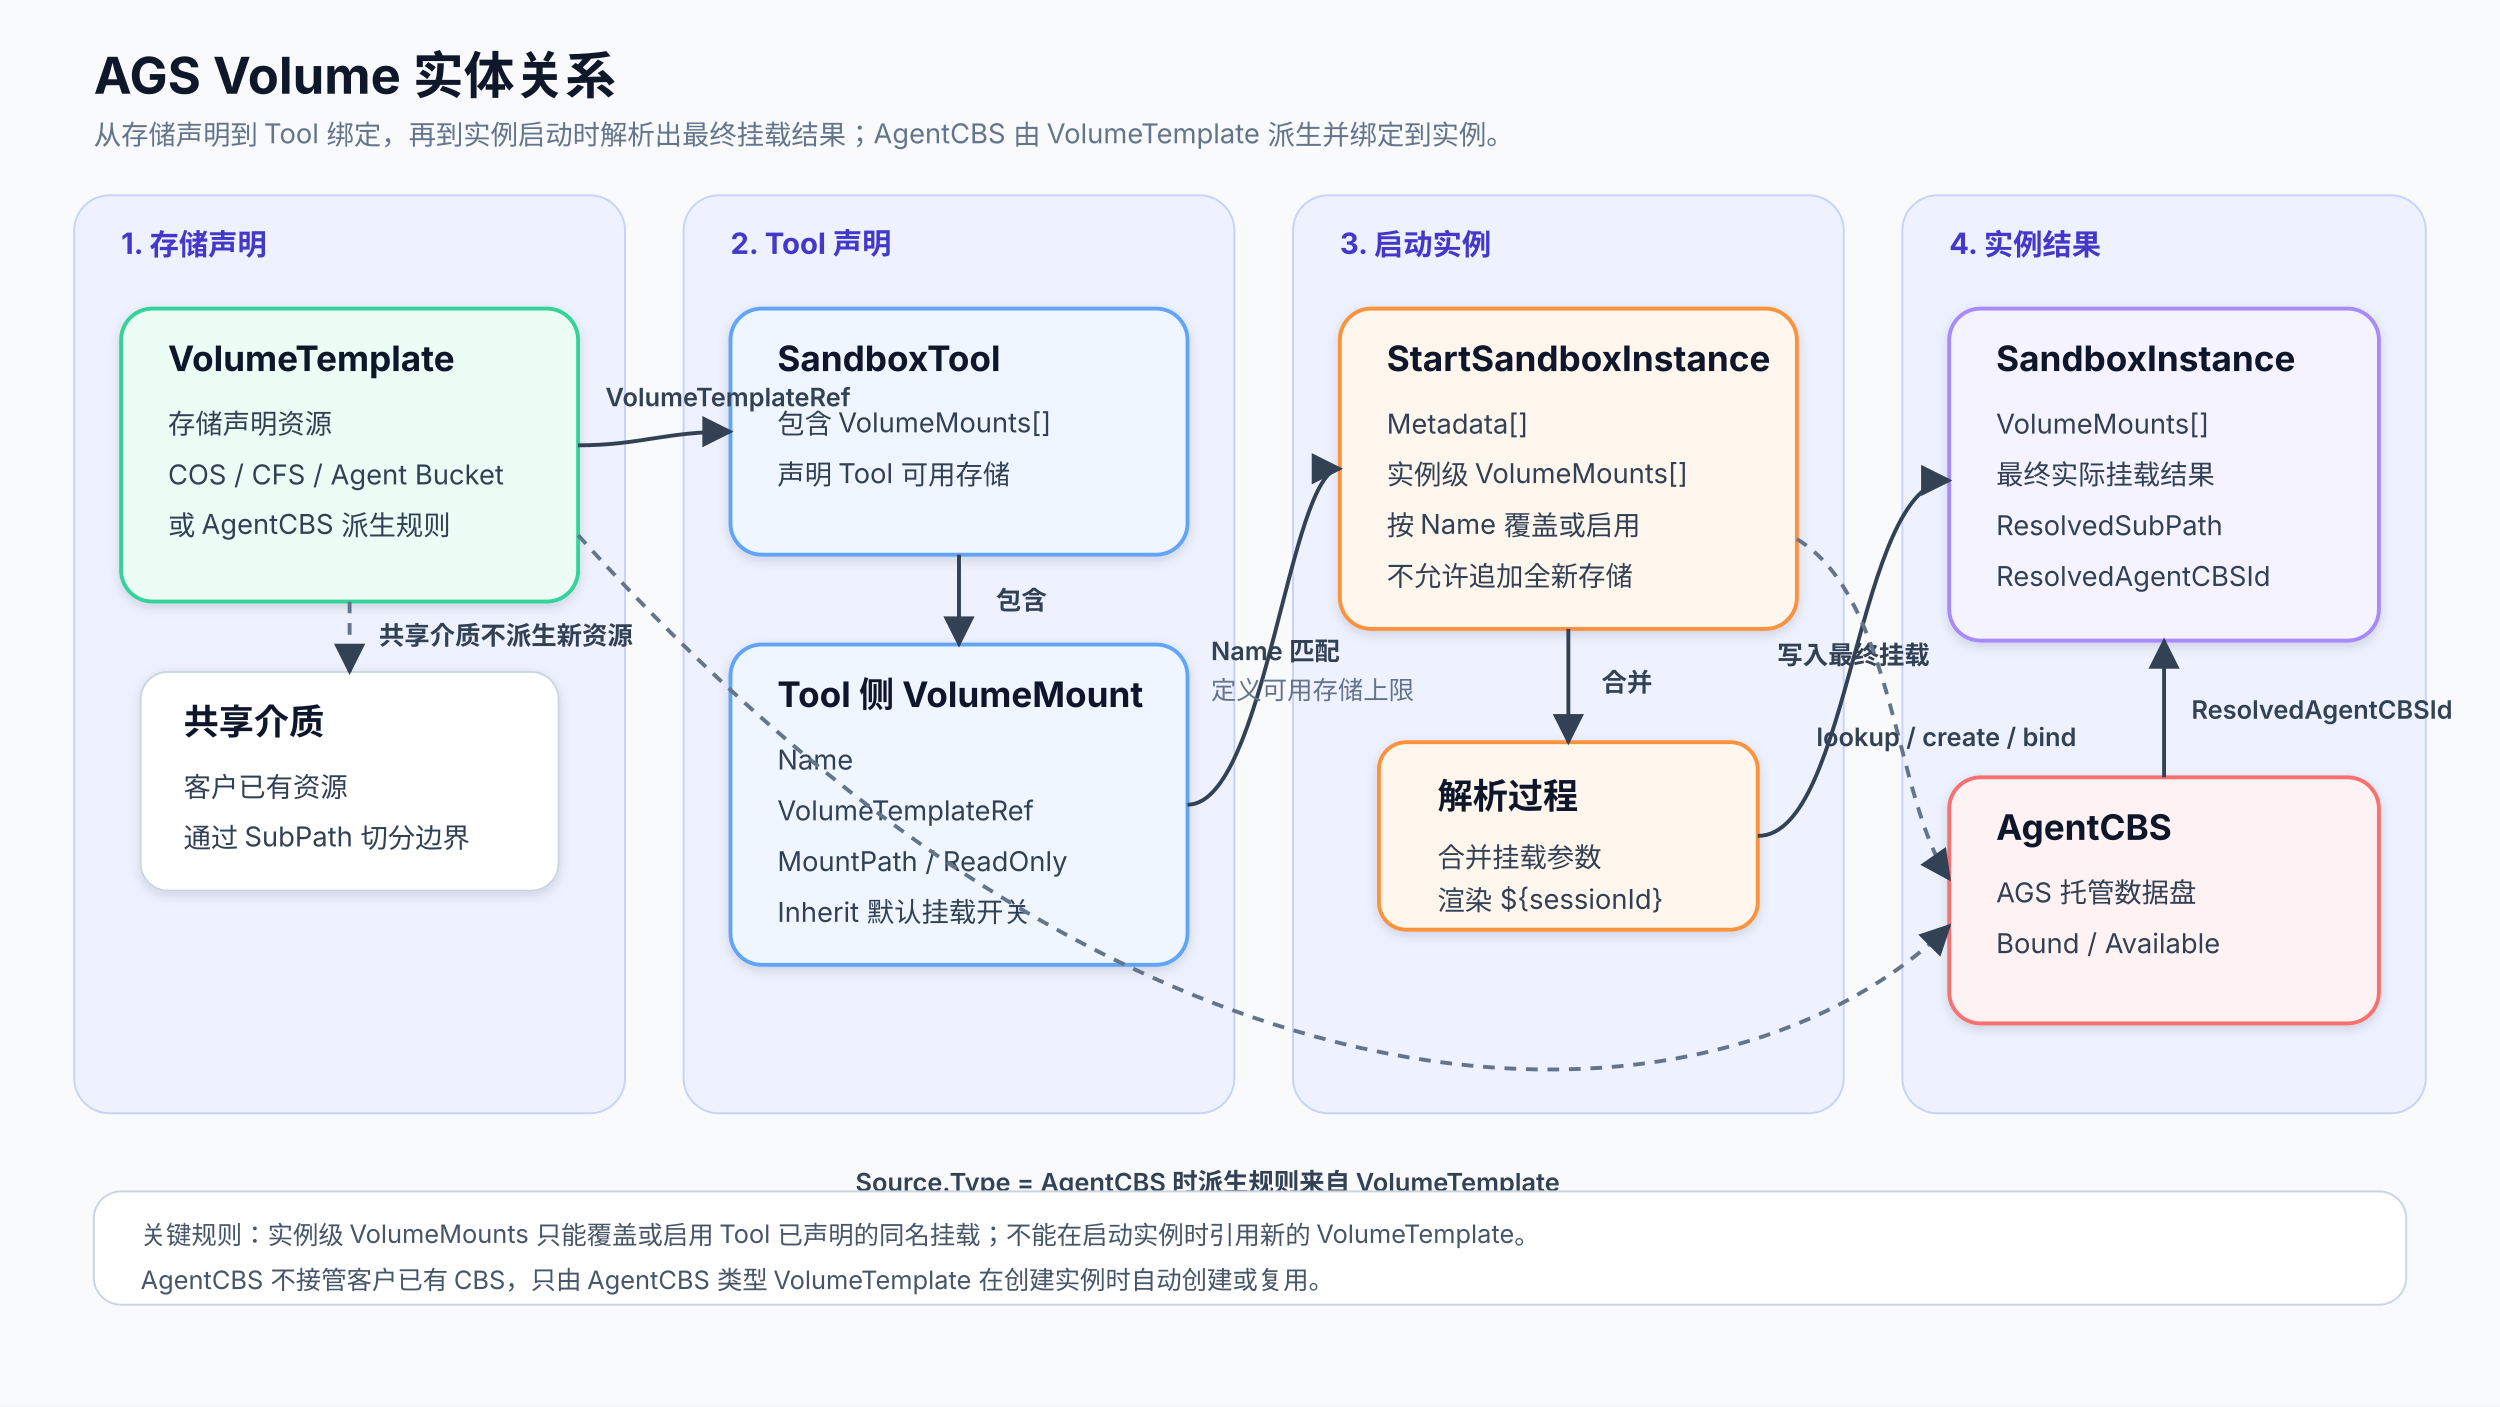
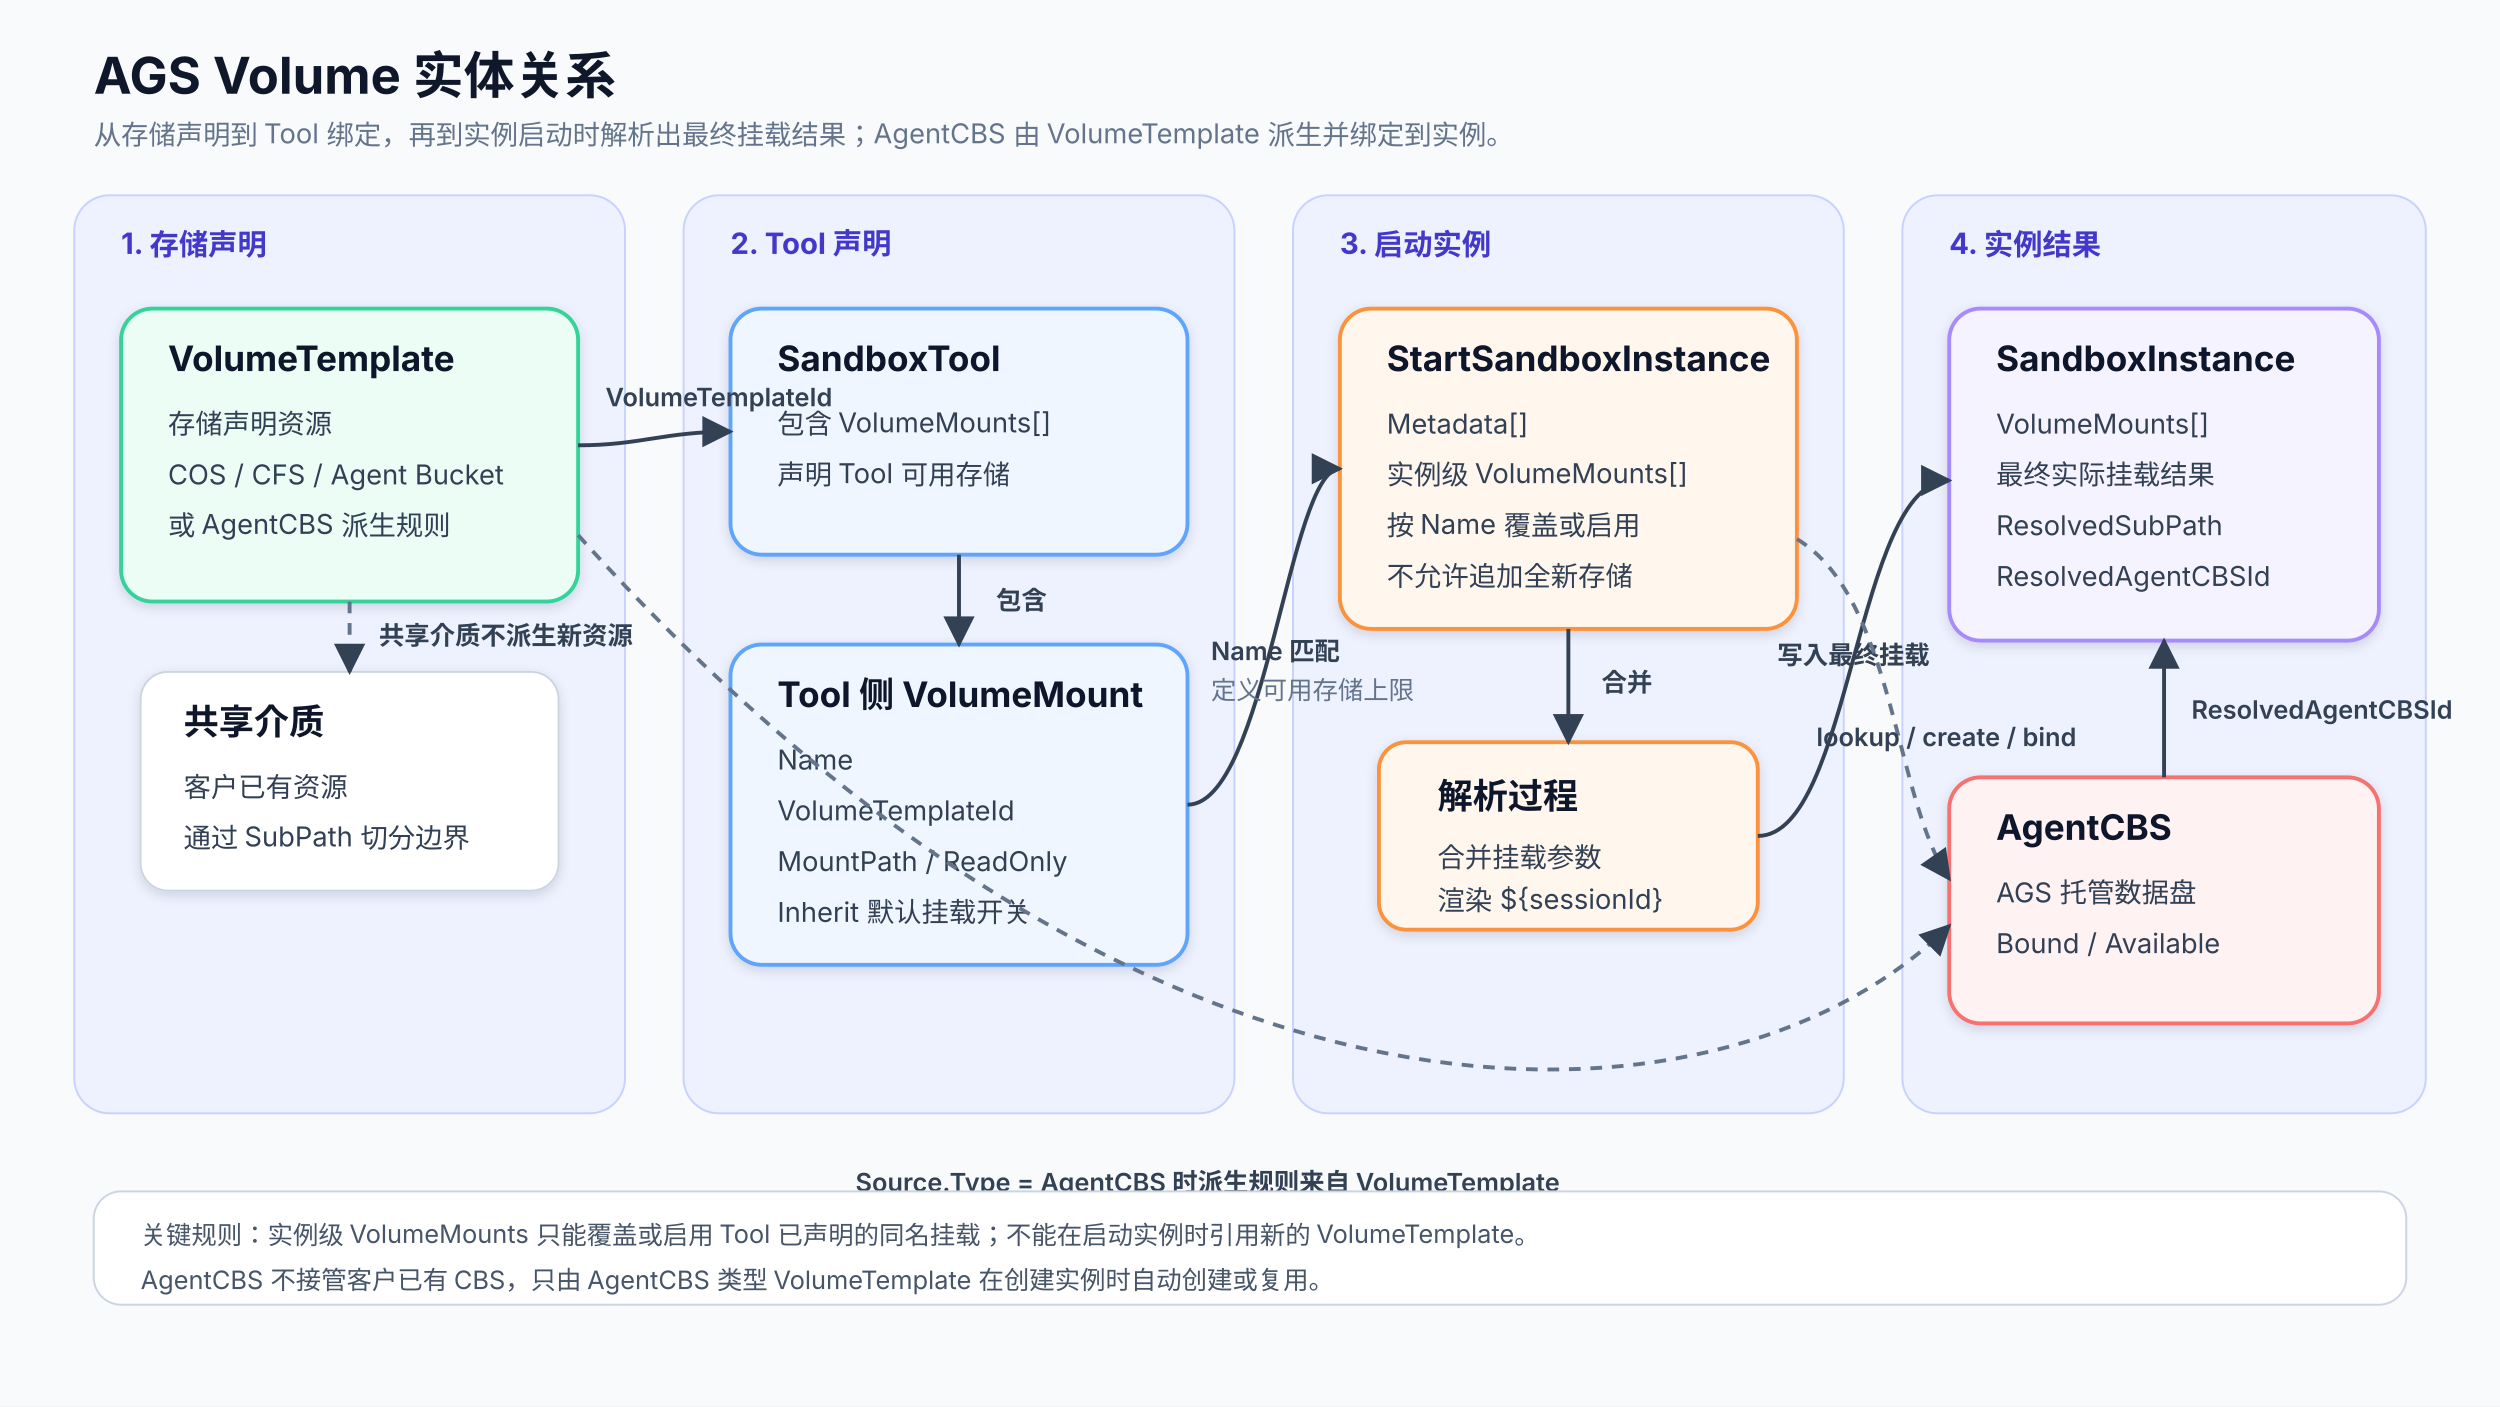
<svg xmlns="http://www.w3.org/2000/svg" width="1280" height="720" viewBox="0 0 1280 720">
  <defs>
    <marker id="arrow" viewBox="0 0 10 10" refX="9" refY="5" markerWidth="8" markerHeight="8" orient="auto-start-reverse">
      <path d="M 0 0 L 10 5 L 0 10 z" fill="#334155" />
    </marker>
    <filter id="shadow" x="-10%" y="-10%" width="120%" height="120%">
      <feDropShadow dx="0" dy="2" stdDeviation="3" flood-color="#0f172a" flood-opacity="0.14" />
    </filter>
    <style>
      .bg { fill: #f8fafc; }
      .title { font: 700 26px -apple-system, BlinkMacSystemFont, "Segoe UI", sans-serif; fill: #0f172a; }
      .subtitle { font: 400 14px -apple-system, BlinkMacSystemFont, "Segoe UI", sans-serif; fill: #64748b; }
      .lane { fill: #eef2ff; stroke: #c7d2fe; stroke-width: 1; }
      .lane-title { font: 700 15px -apple-system, BlinkMacSystemFont, "Segoe UI", sans-serif; fill: #4338ca; }
      .box-title { font: 700 18px -apple-system, BlinkMacSystemFont, "Segoe UI", sans-serif; fill: #0f172a; }
      .box-line { font: 400 14px -apple-system, BlinkMacSystemFont, "Segoe UI", sans-serif; fill: #334155; }
      .small { font: 400 13px -apple-system, BlinkMacSystemFont, "Segoe UI", sans-serif; fill: #475569; }
      .label { font: 600 13px -apple-system, BlinkMacSystemFont, "Segoe UI", sans-serif; fill: #334155; }
      .note { font: 400 13px -apple-system, BlinkMacSystemFont, "Segoe UI", sans-serif; fill: #64748b; }
      .arrow { fill: none; stroke: #334155; stroke-width: 2; marker-end: url(#arrow); }
      .arrow-dashed { fill: none; stroke: #64748b; stroke-width: 2; stroke-dasharray: 6 5; marker-end: url(#arrow); }
      .vt { fill: #ecfdf5; stroke: #34d399; stroke-width: 2; }
      .tool { fill: #eff6ff; stroke: #60a5fa; stroke-width: 2; }
      .req { fill: #fff7ed; stroke: #fb923c; stroke-width: 2; }
      .inst { fill: #f5f3ff; stroke: #a78bfa; stroke-width: 2; }
      .acbs { fill: #fef2f2; stroke: #f87171; stroke-width: 2; }
      .field { fill: #ffffff; stroke: #cbd5e1; stroke-width: 1; }
    </style>
  </defs>
  <rect class="bg" x="0" y="0" width="1280" height="720" />
  <text class="title" x="48" y="48">AGS Volume 实体关系</text>
  <text class="subtitle" x="48" y="74">从存储声明到 Tool 绑定，再到实例启动时解析出最终挂载结果；AgentCBS 由 VolumeTemplate 派生并绑定到实例。</text>
  <rect class="lane" x="38" y="100" width="282" height="470" rx="18" />
  <rect class="lane" x="350" y="100" width="282" height="470" rx="18" />
  <rect class="lane" x="662" y="100" width="282" height="470" rx="18" />
  <rect class="lane" x="974" y="100" width="268" height="470" rx="18" />
  <text class="lane-title" x="62" y="130">1. 存储声明</text>
  <text class="lane-title" x="374" y="130">2. Tool 声明</text>
  <text class="lane-title" x="686" y="130">3. 启动实例</text>
  <text class="lane-title" x="998" y="130">4. 实例结果</text>
  <g filter="url(#shadow)">
    <rect class="vt" x="62" y="158" width="234" height="150" rx="16" />
    <text class="box-title" x="86" y="190">VolumeTemplate</text>
    <text class="box-line" x="86" y="222">存储声明资源</text>
    <text class="box-line" x="86" y="248">COS / CFS / Agent Bucket</text>
    <text class="box-line" x="86" y="274">或 AgentCBS 派生规则</text>
  </g>
  <g filter="url(#shadow)">
    <rect class="field" x="72" y="344" width="214" height="112" rx="14" />
    <text class="box-title" x="94" y="376">共享介质</text>
    <text class="box-line" x="94" y="408">客户已有资源</text>
    <text class="box-line" x="94" y="434">通过 SubPath 切分边界</text>
  </g>
  <g filter="url(#shadow)">
    <rect class="tool" x="374" y="158" width="234" height="126" rx="16" />
    <text class="box-title" x="398" y="190">SandboxTool</text>
    <text class="box-line" x="398" y="222">包含 VolumeMounts[]</text>
    <text class="box-line" x="398" y="248">声明 Tool 可用存储</text>
  </g>
  <g filter="url(#shadow)">
    <rect class="tool" x="374" y="330" width="234" height="164" rx="16" />
    <text class="box-title" x="398" y="362">Tool 侧 VolumeMount</text>
    <text class="box-line" x="398" y="394">Name</text>
-     <text class="box-line" x="398" y="420">VolumeTemplateRef</text>
+     <text class="box-line" x="398" y="420">VolumeTemplateId</text>
    <text class="box-line" x="398" y="446">MountPath / ReadOnly</text>
    <text class="box-line" x="398" y="472">Inherit 默认挂载开关</text>
  </g>
  <g filter="url(#shadow)">
    <rect class="req" x="686" y="158" width="234" height="164" rx="16" />
    <text class="box-title" x="710" y="190">StartSandboxInstance</text>
    <text class="box-line" x="710" y="222">Metadata[]</text>
    <text class="box-line" x="710" y="248">实例级 VolumeMounts[]</text>
    <text class="box-line" x="710" y="274">按 Name 覆盖或启用</text>
    <text class="box-line" x="710" y="300">不允许追加全新存储</text>
  </g>
  <g filter="url(#shadow)">
    <rect class="req" x="706" y="380" width="194" height="96" rx="14" />
    <text class="box-title" x="736" y="414">解析过程</text>
    <text class="box-line" x="736" y="444">合并挂载参数</text>
    <text class="box-line" x="736" y="466">渲染 ${sessionId}</text>
  </g>
  <g filter="url(#shadow)">
    <rect class="inst" x="998" y="158" width="220" height="170" rx="16" />
    <text class="box-title" x="1022" y="190">SandboxInstance</text>
    <text class="box-line" x="1022" y="222">VolumeMounts[]</text>
    <text class="box-line" x="1022" y="248">最终实际挂载结果</text>
    <text class="box-line" x="1022" y="274">ResolvedSubPath</text>
    <text class="box-line" x="1022" y="300">ResolvedAgentCBSId</text>
  </g>
  <g filter="url(#shadow)">
    <rect class="acbs" x="998" y="398" width="220" height="126" rx="16" />
    <text class="box-title" x="1022" y="430">AgentCBS</text>
    <text class="box-line" x="1022" y="462">AGS 托管数据盘</text>
    <text class="box-line" x="1022" y="488">Bound / Available</text>
  </g>
  <path class="arrow" d="M 296 228 C 328 228, 340 221, 374 221" />
-   <text class="label" x="310" y="208">VolumeTemplateRef</text>
+   <text class="label" x="310" y="208">VolumeTemplateId</text>
  <path class="arrow" d="M 491 284 L 491 330" />
  <text class="label" x="510" y="312">包含</text>
  <path class="arrow" d="M 608 412 C 648 412, 660 240, 686 240" />
  <text class="label" x="620" y="338">Name 匹配</text>
  <text class="note" x="620" y="358">定义可用存储上限</text>
  <path class="arrow" d="M 803 322 L 803 380" />
  <text class="label" x="820" y="354">合并</text>
  <path class="arrow" d="M 900 428 C 948 428, 950 246, 998 246" />
  <text class="label" x="910" y="340">写入最终挂载</text>
  <path class="arrow-dashed" d="M 296 274 C 600 612, 890 582, 998 474" />
  <text class="label" x="438" y="610">Source.Type = AgentCBS 时派生规则来自 VolumeTemplate</text>
  <path class="arrow-dashed" d="M 920 276 C 970 306, 970 410, 998 450" />
  <text class="label" x="930" y="382">lookup / create / bind</text>
  <path class="arrow" d="M 1108 398 L 1108 328" />
  <text class="label" x="1122" y="368">ResolvedAgentCBSId</text>
  <path class="arrow-dashed" d="M 179 308 L 179 344" />
  <text class="label" x="194" y="330">共享介质不派生新资源</text>
  <rect x="48" y="610" width="1184" height="58" rx="14" fill="#ffffff" stroke="#cbd5e1" />
  <text class="small" x="72" y="637">关键规则：实例级 VolumeMounts 只能覆盖或启用 Tool 已声明的同名挂载；不能在启动实例时引用新的 VolumeTemplate。</text>
  <text class="small" x="72" y="660">AgentCBS 不接管客户已有 CBS，只由 AgentCBS 类型 VolumeTemplate 在创建实例时自动创建或复用。</text>
</svg>
